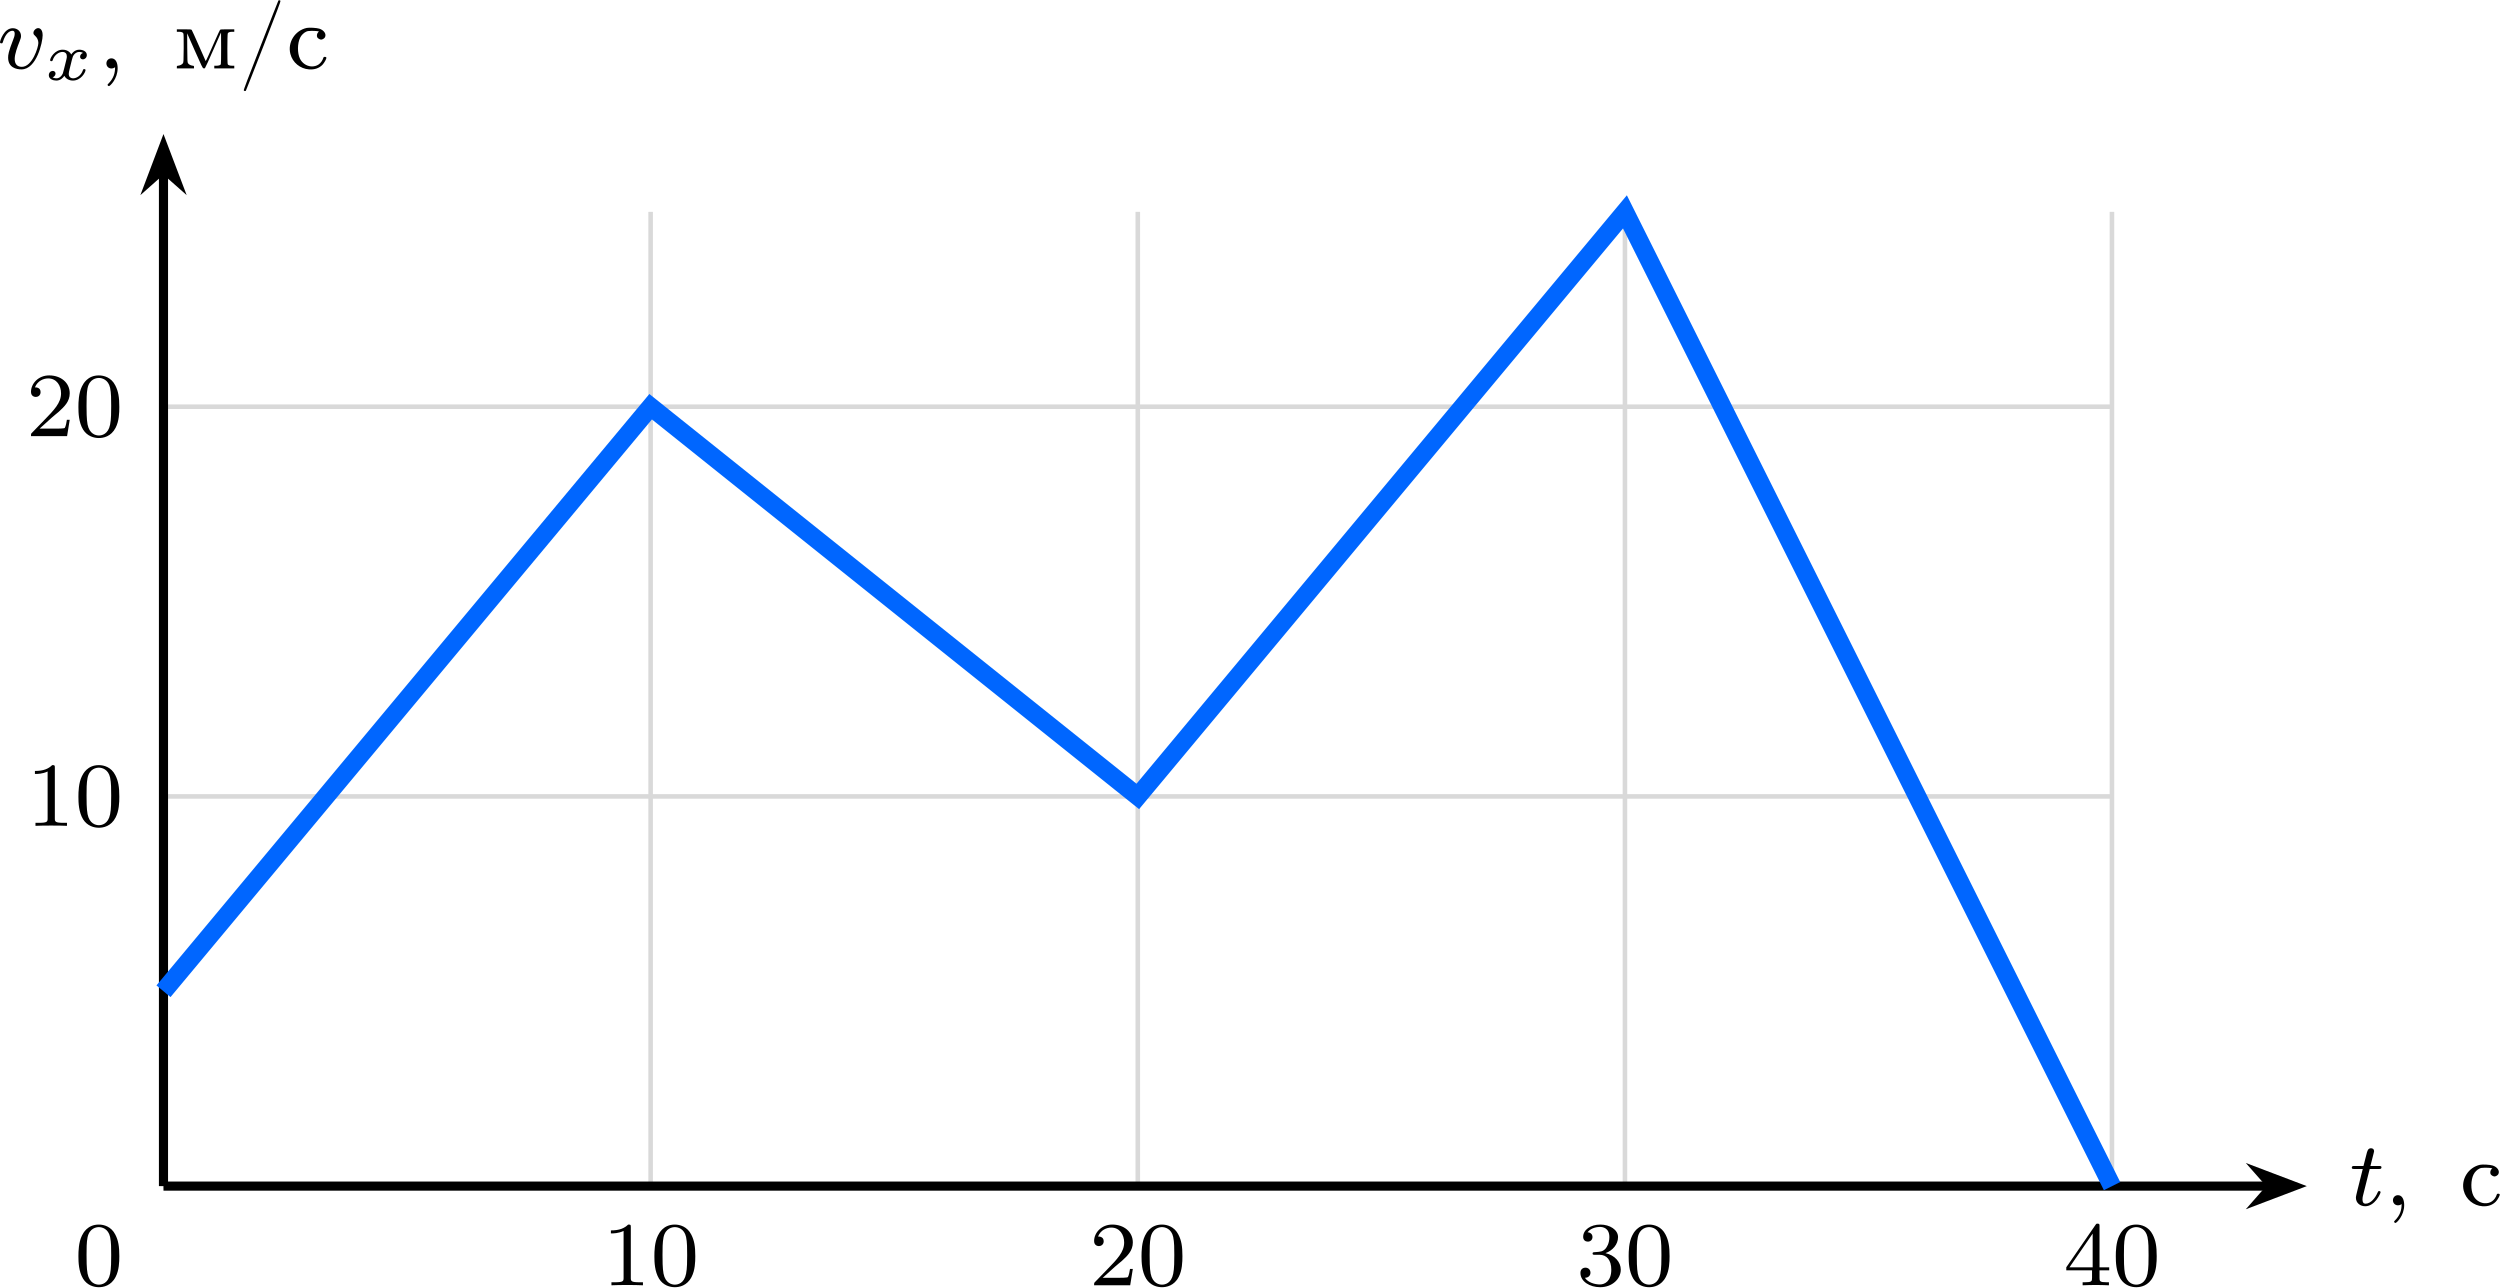
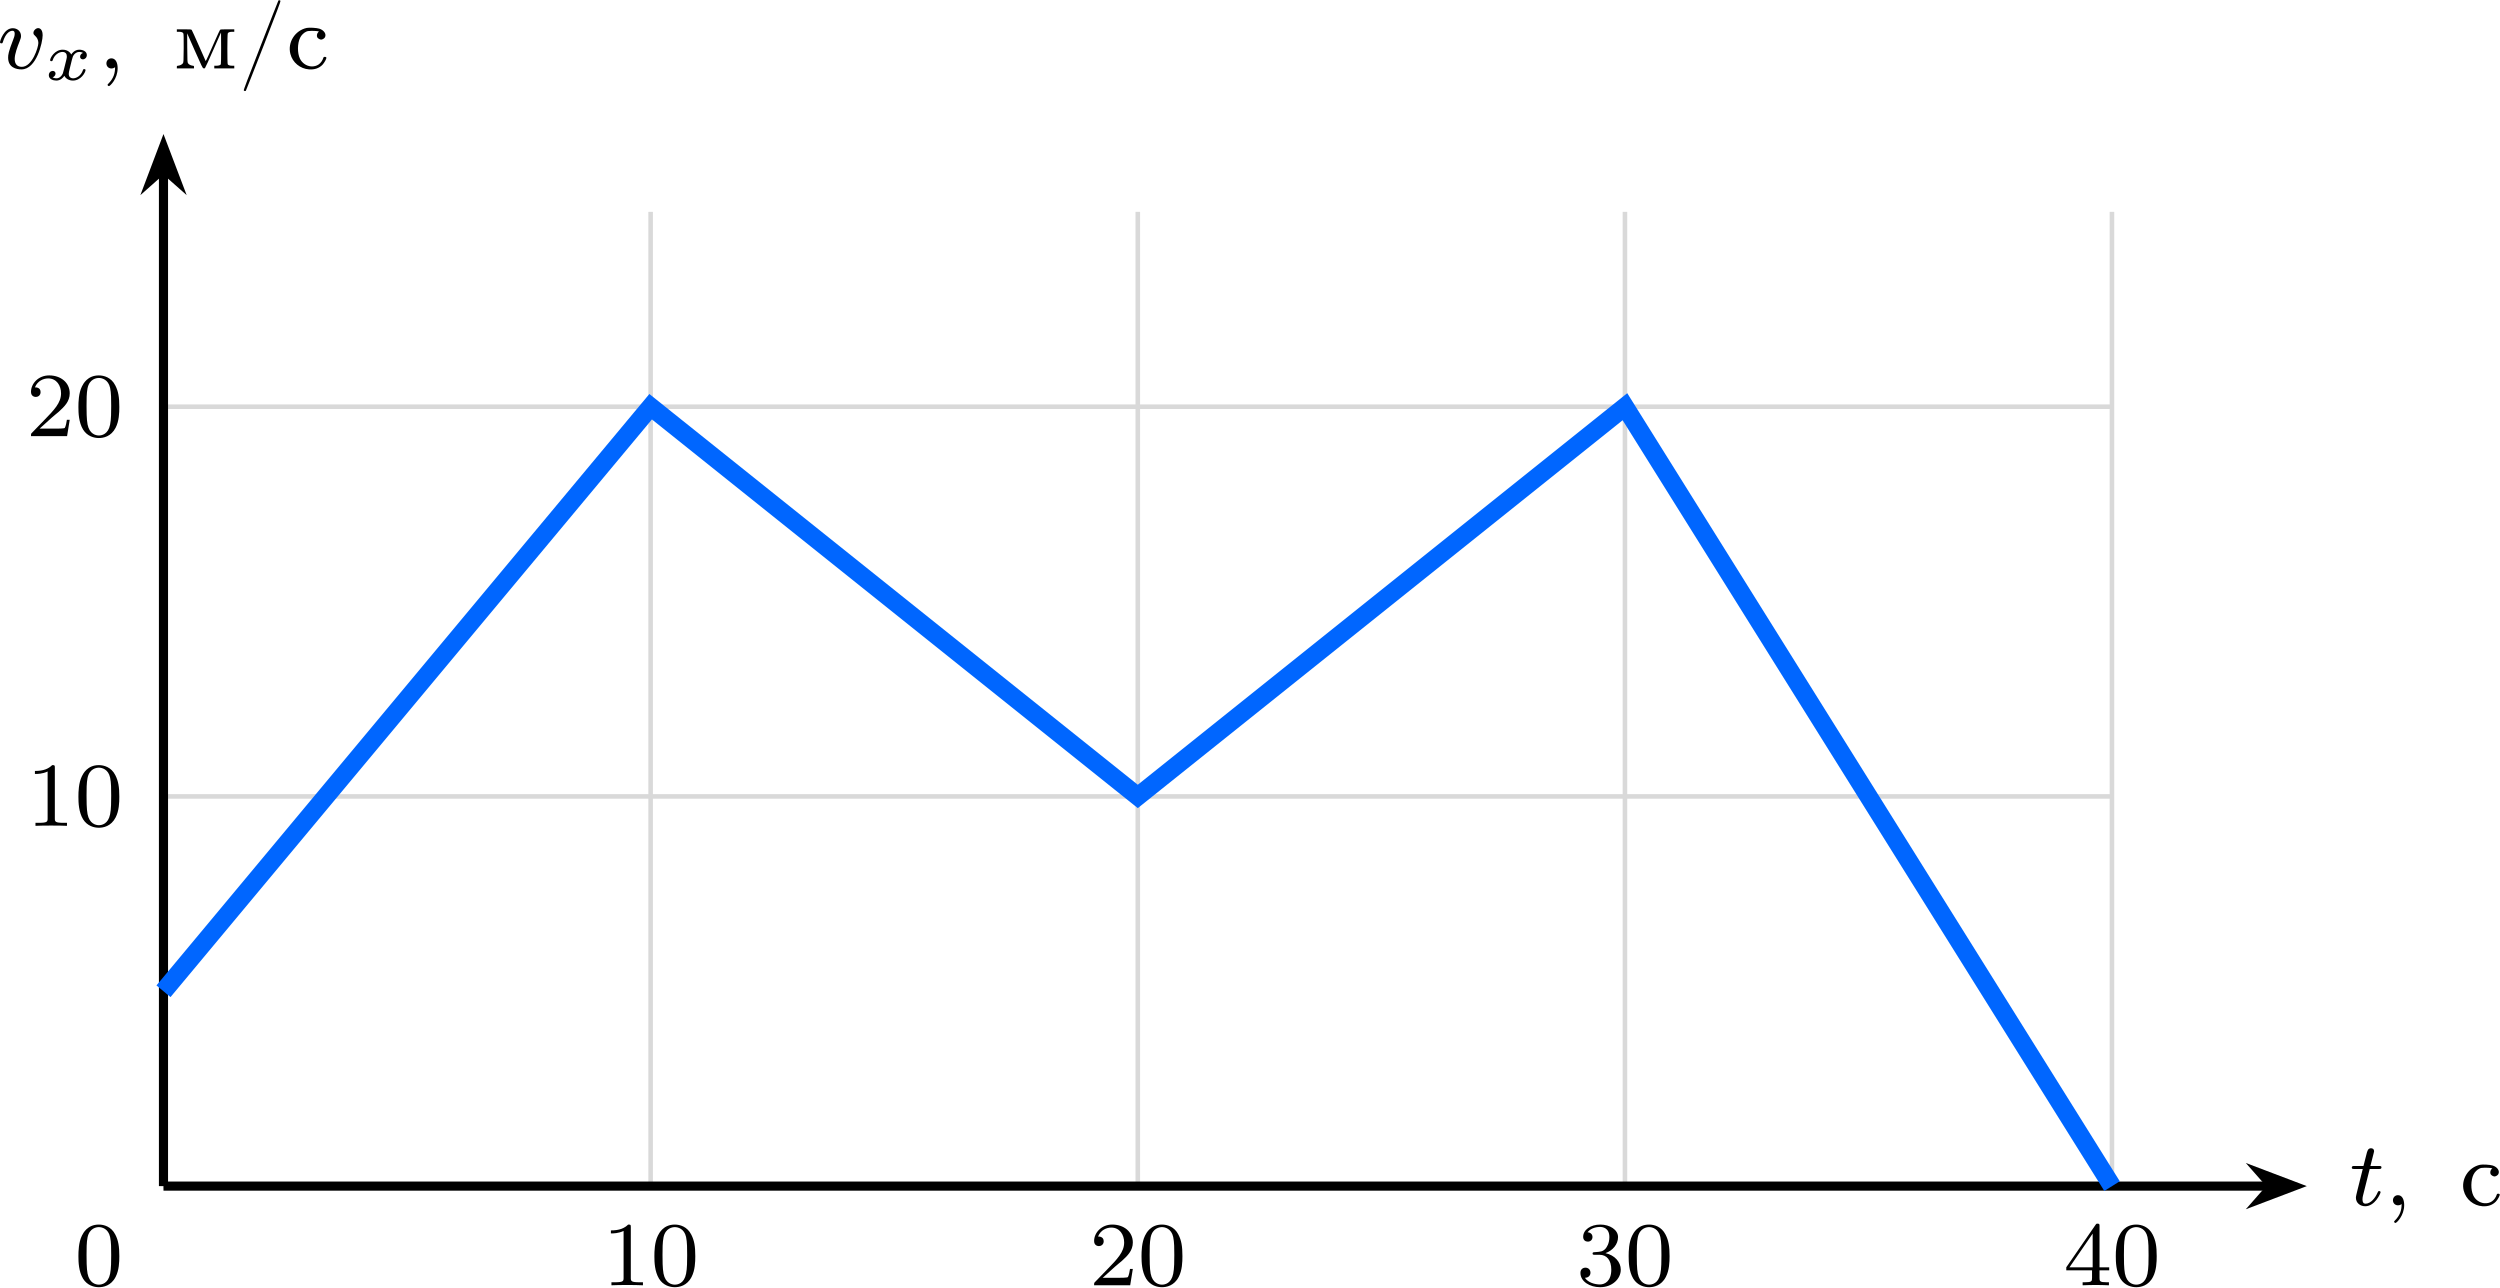
<svg xmlns="http://www.w3.org/2000/svg" xmlns:xlink="http://www.w3.org/1999/xlink" version="1.1" width="283.666pt" height="146.055pt" viewBox="-66.449 -66.69 218.205 112.35">
  <defs>
    <path id="g2-48" d="M3.897-2.542C3.897-3.395 3.81-3.913 3.547-4.423C3.196-5.125 2.55-5.3 2.112-5.3C1.108-5.3 .741-4.551 .63-4.328C.343-3.746 .327-2.957 .327-2.542C.327-2.016 .351-1.211 .733-.574C1.1 .016 1.69 .167 2.112 .167C2.495 .167 3.18 .048 3.579-.741C3.873-1.315 3.897-2.024 3.897-2.542ZM2.112-.056C1.841-.056 1.291-.183 1.124-1.02C1.036-1.474 1.036-2.224 1.036-2.638C1.036-3.188 1.036-3.746 1.124-4.184C1.291-4.997 1.913-5.077 2.112-5.077C2.383-5.077 2.933-4.941 3.092-4.216C3.188-3.778 3.188-3.18 3.188-2.638C3.188-2.168 3.188-1.451 3.092-1.004C2.925-.167 2.375-.056 2.112-.056Z" />
    <path id="g2-49" d="M2.503-5.077C2.503-5.292 2.487-5.3 2.271-5.3C1.945-4.981 1.522-4.79 .765-4.79V-4.527C.98-4.527 1.411-4.527 1.873-4.742V-.654C1.873-.359 1.849-.263 1.092-.263H.813V0C1.14-.024 1.825-.024 2.184-.024S3.236-.024 3.563 0V-.263H3.284C2.527-.263 2.503-.359 2.503-.654V-5.077Z" />
    <path id="g2-50" d="M2.248-1.626C2.375-1.745 2.71-2.008 2.837-2.12C3.332-2.574 3.802-3.013 3.802-3.738C3.802-4.686 3.005-5.3 2.008-5.3C1.052-5.3 .422-4.575 .422-3.866C.422-3.475 .733-3.419 .845-3.419C1.012-3.419 1.259-3.539 1.259-3.842C1.259-4.256 .861-4.256 .765-4.256C.996-4.838 1.53-5.037 1.921-5.037C2.662-5.037 3.045-4.407 3.045-3.738C3.045-2.909 2.463-2.303 1.522-1.339L.518-.303C.422-.215 .422-.199 .422 0H3.571L3.802-1.427H3.555C3.531-1.267 3.467-.869 3.371-.717C3.324-.654 2.718-.654 2.59-.654H1.172L2.248-1.626Z" />
    <path id="g2-51" d="M2.016-2.662C2.646-2.662 3.045-2.2 3.045-1.363C3.045-.367 2.479-.072 2.056-.072C1.618-.072 1.02-.231 .741-.654C1.028-.654 1.227-.837 1.227-1.1C1.227-1.355 1.044-1.538 .789-1.538C.574-1.538 .351-1.403 .351-1.084C.351-.327 1.164 .167 2.072 .167C3.132 .167 3.873-.566 3.873-1.363C3.873-2.024 3.347-2.63 2.534-2.805C3.164-3.029 3.634-3.571 3.634-4.208S2.917-5.3 2.088-5.3C1.235-5.3 .59-4.838 .59-4.232C.59-3.937 .789-3.81 .996-3.81C1.243-3.81 1.403-3.985 1.403-4.216C1.403-4.511 1.148-4.623 .972-4.631C1.307-5.069 1.921-5.093 2.064-5.093C2.271-5.093 2.877-5.029 2.877-4.208C2.877-3.65 2.646-3.316 2.534-3.188C2.295-2.941 2.112-2.925 1.626-2.893C1.474-2.885 1.411-2.877 1.411-2.774C1.411-2.662 1.482-2.662 1.618-2.662H2.016Z" />
    <path id="g2-52" d="M3.14-5.157C3.14-5.316 3.14-5.38 2.973-5.38C2.869-5.38 2.861-5.372 2.782-5.26L.239-1.57V-1.307H2.487V-.646C2.487-.351 2.463-.263 1.849-.263H1.666V0C2.343-.024 2.359-.024 2.813-.024S3.284-.024 3.961 0V-.263H3.778C3.164-.263 3.14-.351 3.14-.646V-1.307H3.985V-1.57H3.14V-5.157ZM2.542-4.511V-1.57H.518L2.542-4.511Z" />
    <path id="g0-120" d="M3.365-2.349C3.156-2.289 3.108-2.116 3.108-2.026C3.108-1.835 3.264-1.793 3.347-1.793C3.521-1.793 3.694-1.937 3.694-2.17C3.694-2.493 3.341-2.636 3.037-2.636C2.642-2.636 2.403-2.331 2.337-2.218C2.26-2.367 2.032-2.636 1.584-2.636C.897-2.636 .49-1.925 .49-1.716C.49-1.686 .514-1.632 .598-1.632S.699-1.668 .717-1.722C.867-2.206 1.273-2.439 1.566-2.439S1.949-2.248 1.949-2.05C1.949-1.979 1.949-1.925 1.901-1.739C1.763-1.184 1.632-.64 1.602-.568C1.512-.341 1.297-.137 1.046-.137C1.01-.137 .843-.137 .705-.227C.938-.305 .962-.502 .962-.55C.962-.705 .843-.783 .723-.783C.556-.783 .377-.652 .377-.406C.377-.066 .753 .06 1.034 .06C1.375 .06 1.62-.173 1.733-.359C1.853-.108 2.14 .06 2.481 .06C3.186 .06 3.581-.664 3.581-.861C3.581-.873 3.575-.944 3.467-.944C3.383-.944 3.371-.903 3.353-.849C3.18-.329 2.756-.137 2.505-.137C2.277-.137 2.116-.269 2.116-.52C2.116-.634 2.146-.765 2.2-.974L2.391-1.751C2.451-1.985 2.481-2.092 2.606-2.236C2.69-2.325 2.833-2.439 3.025-2.439C3.055-2.439 3.234-2.439 3.365-2.349Z" />
    <path id="g3-47" d="M3.515-5.93C3.499-5.906 2.805-4.144 1.977-2.008C.797 1.012 .47 1.873 .494 1.913C.534 1.977 .638 1.993 .677 1.937C.693 1.921 1.387 .151 2.216-1.969C3.395-4.997 3.722-5.866 3.698-5.898C3.658-5.962 3.555-5.978 3.515-5.93Z" />
    <path id="g3-236" d="M.295-3.308V-3.204H.454C.693-3.204 .821-3.156 .861-3.061C.893-3.005 .893-2.63 .893-1.761C.885-.654 .877-.542 .829-.462C.749-.351 .606-.271 .438-.247C.295-.231 .295-.223 .295-.12V-.008H1.044H1.793V-.12C1.793-.223 1.793-.231 1.65-.247C1.482-.271 1.339-.351 1.267-.462C1.219-.542 1.211-.654 1.203-1.809L1.196-3.068L1.865-1.554C2.455-.215 2.542-.04 2.614-.016C2.678 0 2.71 0 2.75-.032C2.782-.064 3.108-.773 3.475-1.618L4.152-3.148L4.16-1.801C4.16-.988 4.152-.422 4.136-.375C4.105-.287 3.961-.239 3.722-.239H3.563V-.12V-.008H4.439H5.308V-.12V-.239H5.149C4.918-.239 4.766-.287 4.734-.375C4.694-.486 4.694-2.973 4.742-3.068C4.782-3.156 4.918-3.204 5.149-3.204H5.308V-3.308V-3.419H4.71C4.224-3.419 4.105-3.411 4.065-3.371C4.041-3.347 3.858-2.949 3.65-2.479C3.443-2.016 3.172-1.403 3.053-1.132C2.933-.853 2.821-.638 2.813-.646C2.805-.662 2.534-1.267 2.216-1.993S1.618-3.332 1.594-3.363C1.554-3.411 1.482-3.419 .925-3.419H.295Z" />
    <path id="g3-241" d="M1.753-3.539C.725-3.316 .072-2.271 .327-1.275C.518-.518 1.18 .024 1.961 .08C2.447 .112 2.837-.024 3.132-.327C3.3-.51 3.491-.853 3.467-.948C3.459-1.028 3.244-1.044 3.22-.964C3.045-.422 2.646-.143 2.12-.183C1.714-.223 1.347-.478 1.164-.853C.925-1.339 .933-2.208 1.188-2.702C1.283-2.901 1.498-3.116 1.69-3.204C1.825-3.268 1.881-3.276 2.184-3.284C2.375-3.284 2.598-3.268 2.678-3.26L2.821-3.228L2.742-3.148C2.646-3.045 2.614-2.845 2.67-2.726C2.726-2.622 2.901-2.519 3.013-2.519S3.292-2.622 3.347-2.726C3.491-3.005 3.26-3.347 2.853-3.475C2.63-3.547 1.969-3.587 1.753-3.539Z" />
    <path id="g1-59" d="M1.49-.12C1.49 .399 1.379 .853 .885 1.347C.853 1.371 .837 1.387 .837 1.427C.837 1.49 .901 1.538 .956 1.538C1.052 1.538 1.714 .909 1.714-.024C1.714-.534 1.522-.885 1.172-.885C.893-.885 .733-.662 .733-.446C.733-.223 .885 0 1.18 0C1.371 0 1.49-.112 1.49-.12Z" />
    <path id="g1-116" d="M1.761-3.172H2.542C2.694-3.172 2.79-3.172 2.79-3.324C2.79-3.435 2.686-3.435 2.55-3.435H1.825L2.112-4.567C2.144-4.686 2.144-4.726 2.144-4.734C2.144-4.902 2.016-4.981 1.881-4.981C1.61-4.981 1.554-4.766 1.467-4.407L1.219-3.435H.454C.303-3.435 .199-3.435 .199-3.284C.199-3.172 .303-3.172 .438-3.172H1.156L.677-1.259C.63-1.06 .558-.781 .558-.669C.558-.191 .948 .08 1.371 .08C2.224 .08 2.71-1.044 2.71-1.14C2.71-1.227 2.638-1.243 2.59-1.243C2.503-1.243 2.495-1.211 2.439-1.092C2.279-.709 1.881-.143 1.395-.143C1.227-.143 1.132-.255 1.132-.518C1.132-.669 1.156-.757 1.18-.861L1.761-3.172Z" />
    <path id="g1-118" d="M3.961-2.901C3.961-3.523 3.602-3.523 3.571-3.523C3.379-3.523 3.156-3.316 3.156-3.108C3.156-2.981 3.22-2.925 3.292-2.861C3.475-2.702 3.587-2.479 3.587-2.224C3.587-1.857 3.061-.143 2.144-.143C1.801-.143 1.522-.327 1.522-.829C1.522-1.267 1.761-1.897 1.953-2.375C2.048-2.63 2.072-2.694 2.072-2.837C2.072-3.268 1.722-3.515 1.355-3.515C.566-3.515 .239-2.391 .239-2.295C.239-2.224 .295-2.192 .359-2.192C.462-2.192 .47-2.24 .494-2.319C.701-3.013 1.044-3.292 1.331-3.292C1.451-3.292 1.522-3.22 1.522-3.029C1.522-2.845 1.451-2.662 1.371-2.463C.98-1.459 .948-1.196 .948-.948C.948-.08 1.658 .08 2.112 .08C3.435 .08 3.961-2.295 3.961-2.901Z" />
  </defs>
  <g id="page1">
    <path d="M-52.18 36.836H117.895M-52.18 2.824H117.895M-52.18-31.191H117.895M-52.18 36.836V-48.199M-9.66 36.836V-48.199M32.859 36.836V-48.199M75.379 36.836V-48.199M117.887 36.836V-48.199" stroke="#d9d9d9" fill="none" stroke-width=".399" stroke-miterlimit="10" />
    <path d="M-52.18 36.836H131.68" stroke="#000" fill="none" stroke-width=".797" stroke-miterlimit="10" />
    <path d="M133.769 36.836L130.929 35.758L131.878 36.836L130.929 37.914Z" />
    <path d="M133.769 36.836L130.929 35.758L131.878 36.836L130.929 37.914Z" stroke="#000" fill="none" stroke-width=".797" stroke-miterlimit="10" />
    <g transform="matrix(1 0 0 1 190.7992 1.6763)">
      <use x="-52.178" y="36.837" xlink:href="#g1-116" />
      <use x="-49.12" y="36.837" xlink:href="#g1-59" />
      <use x="-42.534" y="36.837" xlink:href="#g3-241" />
    </g>
    <path d="M-52.18 36.836V-51.781" stroke="#000" fill="none" stroke-width=".797" stroke-miterlimit="10" />
    <path d="M-52.18-53.867L-53.254-51.027L-52.18-51.98L-51.102-51.027Z" />
    <path d="M-52.18-53.867L-53.254-51.027L-52.18-51.98L-51.102-51.027Z" stroke="#000" fill="none" stroke-width=".797" stroke-miterlimit="10" />
    <g transform="matrix(1 0 0 1 -14.5098 -97.5501)">
      <use x="-52.178" y="36.837" xlink:href="#g1-118" />
      <use x="-48.055" y="37.833" xlink:href="#g0-120" />
      <use x="-43.385" y="36.837" xlink:href="#g1-59" />
      <use x="-36.799" y="36.837" xlink:href="#g3-236" />
      <use x="-31.155" y="36.837" xlink:href="#g3-47" />
      <use x="-26.922" y="36.837" xlink:href="#g3-241" />
    </g>
    <g transform="matrix(1 0 0 1 -11.9875 -65.4613)">
      <use x="-52.178" y="36.837" xlink:href="#g2-50" />
      <use x="-47.944" y="36.837" xlink:href="#g2-48" />
    </g>
    <g transform="matrix(1 0 0 1 -11.9875 -31.44655)">
      <use x="-52.178" y="36.837" xlink:href="#g2-49" />
      <use x="-47.944" y="36.837" xlink:href="#g2-48" />
    </g>
    <g transform="matrix(1 0 0 1 -7.7532 8.6553)">
      <use x="-52.178" y="36.837" xlink:href="#g2-48" />
    </g>
    <g transform="matrix(1 0 0 1 38.2842 8.6553)">
      <use x="-52.178" y="36.837" xlink:href="#g2-49" />
      <use x="-47.944" y="36.837" xlink:href="#g2-48" />
    </g>
    <g transform="matrix(1 0 0 1 80.8026 8.6553)">
      <use x="-52.178" y="36.837" xlink:href="#g2-50" />
      <use x="-47.944" y="36.837" xlink:href="#g2-48" />
    </g>
    <g transform="matrix(1 0 0 1 123.321 8.6553)">
      <use x="-52.178" y="36.837" xlink:href="#g2-51" />
      <use x="-47.944" y="36.837" xlink:href="#g2-48" />
    </g>
    <g transform="matrix(1 0 0 1 165.8392 8.6553)">
      <use x="-52.178" y="36.837" xlink:href="#g2-52" />
      <use x="-47.944" y="36.837" xlink:href="#g2-48" />
    </g>
-     <path d="M-52.18 19.828L-9.66-31.191L32.859 2.824L75.379-48.199L117.895 36.836" stroke="#06f" fill="none" stroke-width="1.594" stroke-miterlimit="10" />
+     <path d="M-52.18 19.828L-9.66-31.191L32.859 2.824L75.379-31.191L117.895 36.836" stroke="#06f" fill="none" stroke-width="1.594" stroke-miterlimit="10" />
  </g>
</svg>
